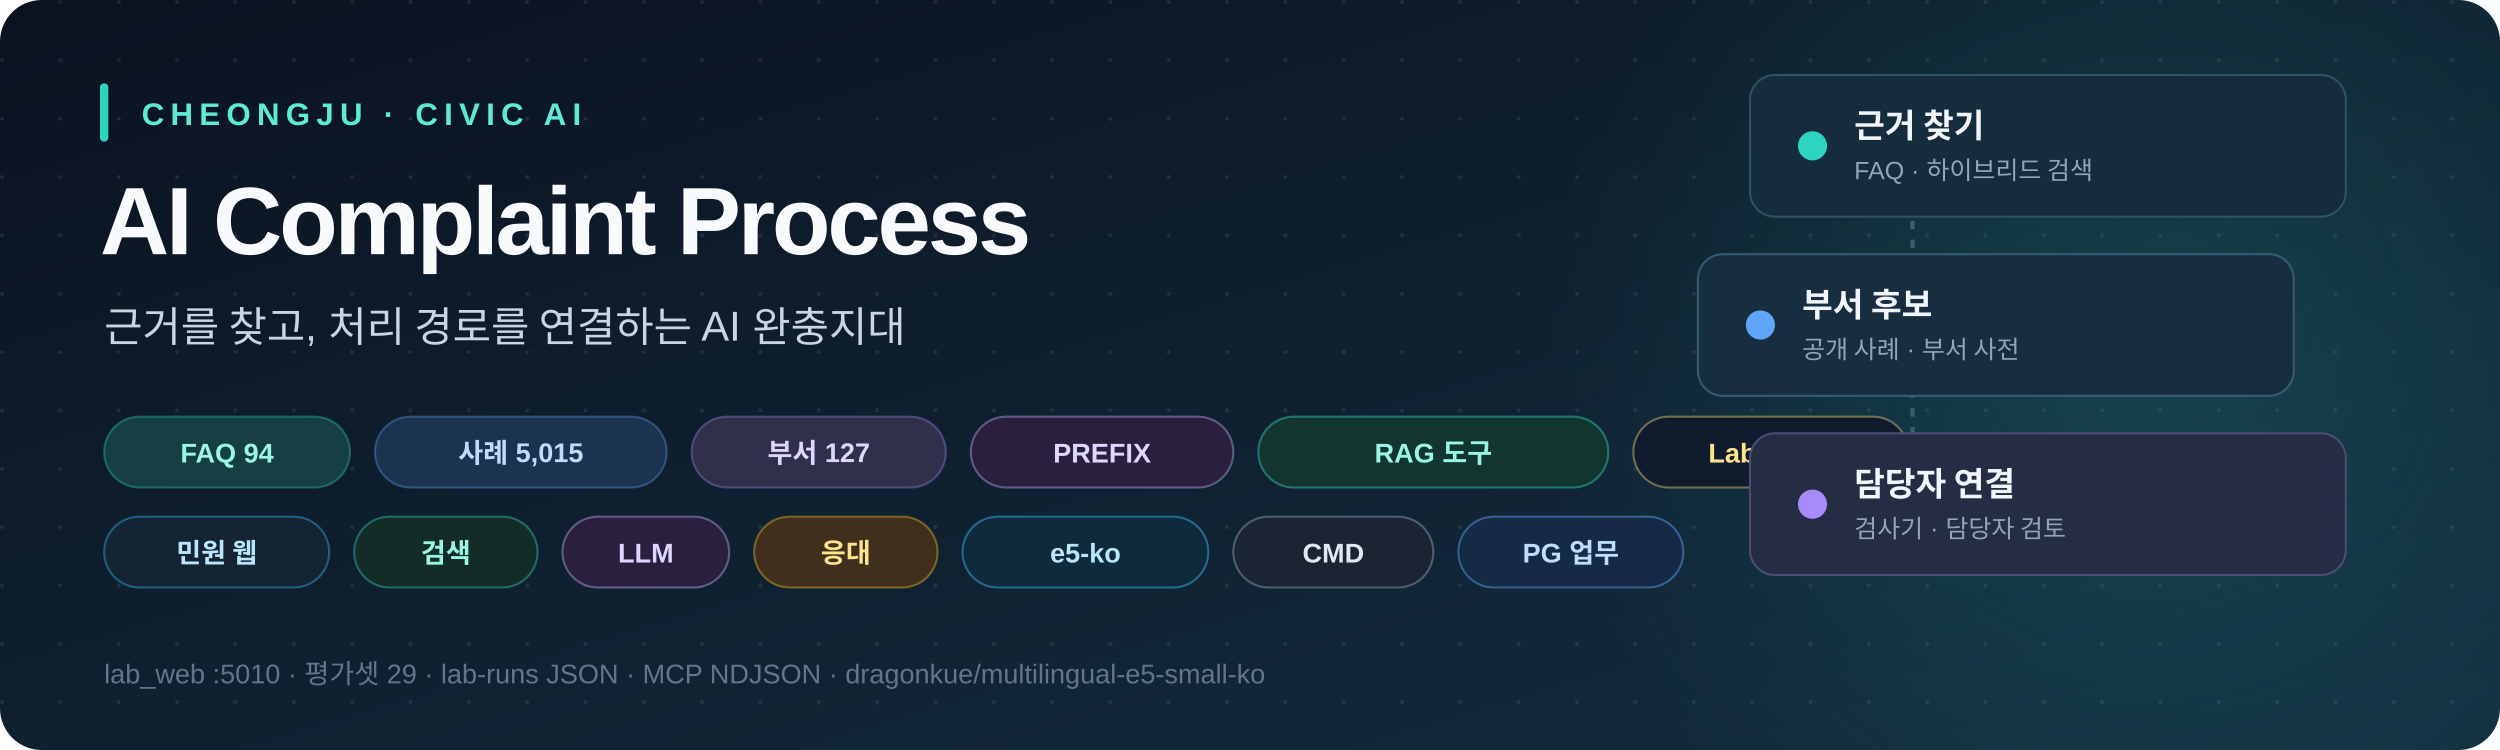
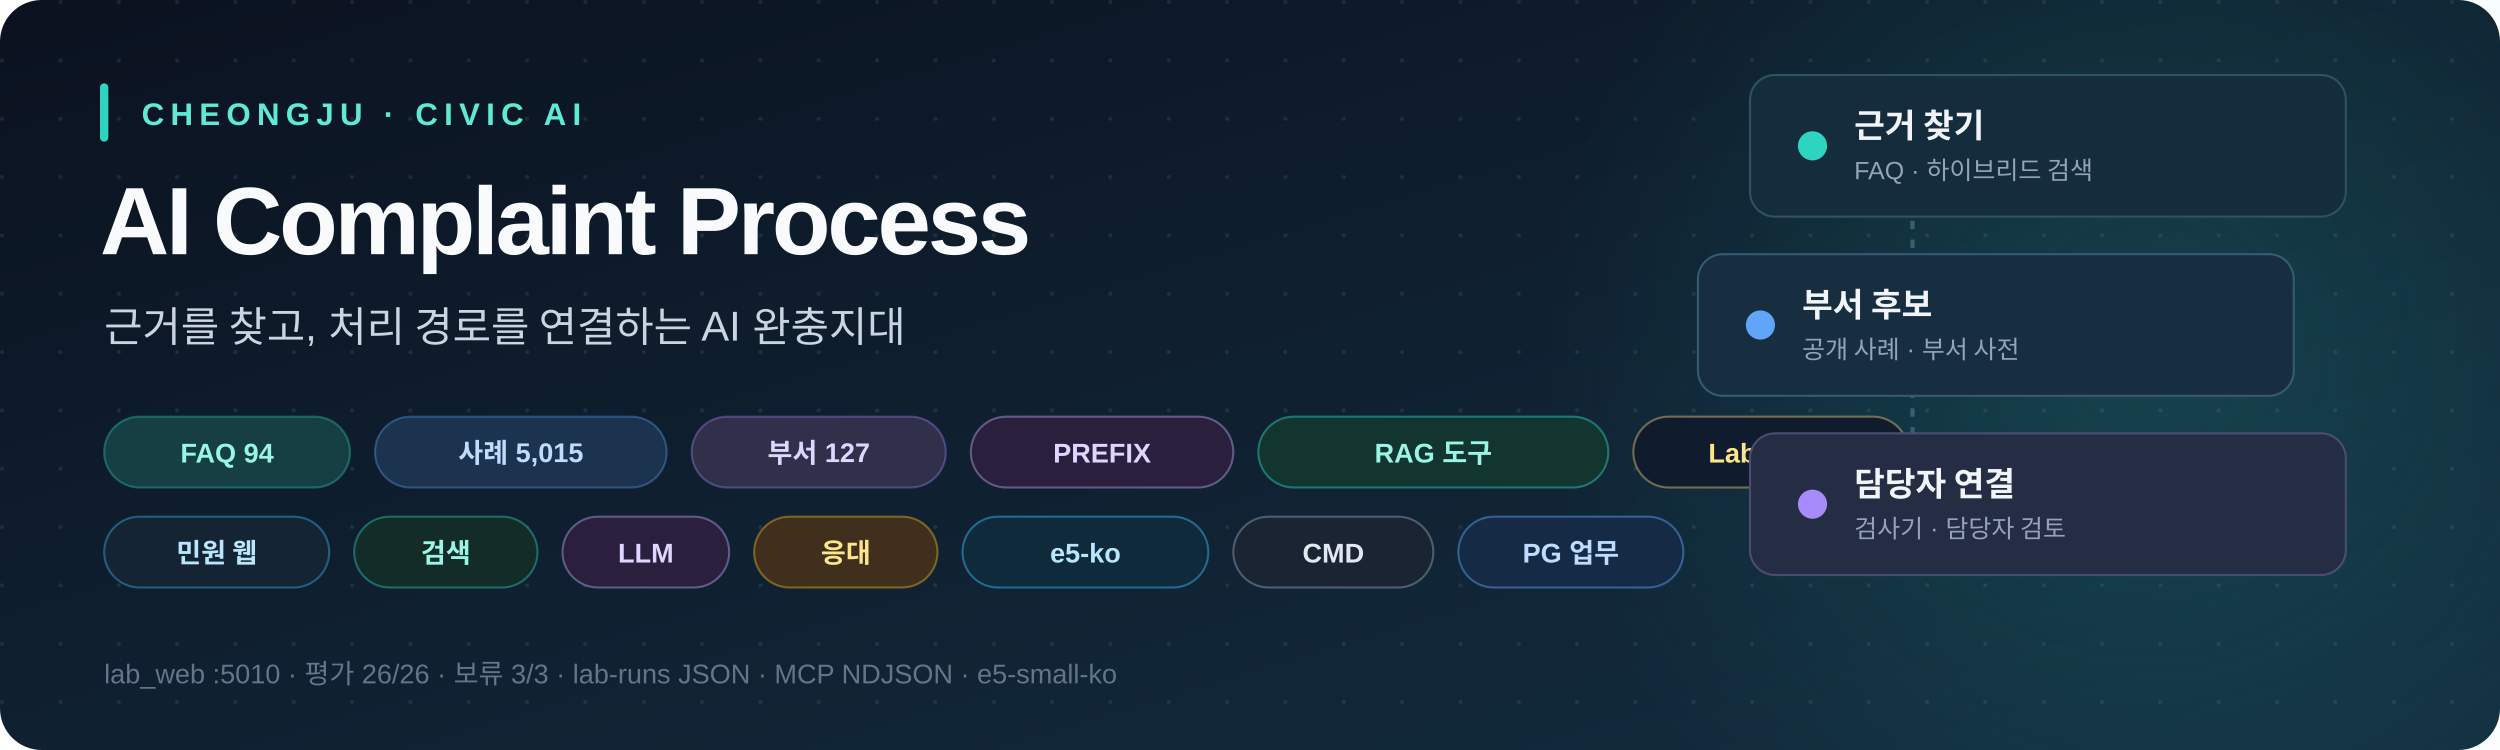
<svg xmlns="http://www.w3.org/2000/svg" width="1200" height="360" viewBox="0 0 1200 360" role="img" aria-labelledby="title description">
  <defs>
    <linearGradient id="background" x1="0" x2="1" y2="1">
      <stop stop-color="#0b1220" />
      <stop offset="1" stop-color="#132e40" />
    </linearGradient>
    <radialGradient id="glow">
      <stop stop-color="#2dd4bf" stop-opacity=".17" />
      <stop offset="1" stop-color="#2dd4bf" stop-opacity="0" />
    </radialGradient>
    <pattern id="grid" width="28" height="28" patternUnits="userSpaceOnUse">
      <circle cx="1" cy="1" r="1" fill="#94a3b8" opacity=".13" />
    </pattern>
  </defs>
  <rect width="1200" height="360" rx="20" fill="url(#background)" />
  <rect width="1200" height="360" rx="20" fill="url(#grid)" />
  <circle cx="1030" cy="170" r="290" fill="url(#glow)" />
  <rect x="48" y="40" width="4" height="28" rx="2" fill="#2dd4bf" />
  <g font-family="Arial, 'Noto Sans KR', sans-serif">
    <text x="68" y="60" fill="#5eead4" font-size="15" font-weight="700" letter-spacing="3">CHEONGJU · CIVIC AI</text>
    <text x="48" y="122" fill="#f8fafc" font-size="46" font-weight="700" letter-spacing="-1.5">AI Complaint Process</text>
    <text x="50" y="164" fill="#cbd5e1" font-size="20">근거를 찾고, 처리 경로를 연결하는 AI 완충지대</text>
    <rect x="50" y="200" width="118" height="34" rx="17" fill="#163f43" stroke="#2dd4bf" stroke-opacity=".35" />
    <text x="109" y="222" fill="#99f6e4" font-size="13" font-weight="700" text-anchor="middle">FAQ 94</text>
    <rect x="180" y="200" width="140" height="34" rx="17" fill="#1b334f" stroke="#60a5fa" stroke-opacity=".35" />
    <text x="250" y="222" fill="#bfdbfe" font-size="13" font-weight="700" text-anchor="middle">사례 5,015</text>
    <rect x="332" y="200" width="122" height="34" rx="17" fill="#30304b" stroke="#a78bfa" stroke-opacity=".35" />
    <text x="393" y="222" fill="#ddd6fe" font-size="13" font-weight="700" text-anchor="middle">부서 127</text>
    <rect x="466" y="200" width="126" height="34" rx="17" fill="#2a1f3d" stroke="#c4b5fd" stroke-opacity=".4" />
    <text x="529" y="222" fill="#ddd6fe" font-size="13" font-weight="700" text-anchor="middle">PREFIX</text>
    <rect x="604" y="200" width="168" height="34" rx="17" fill="#12352f" stroke="#2dd4bf" stroke-opacity=".45" />
    <text x="688" y="222" fill="#99f6e4" font-size="13" font-weight="700" text-anchor="middle">RAG 도구</text>
    <rect x="784" y="200" width="132" height="34" rx="17" fill="#111b2e" stroke="#e4c877" stroke-opacity=".45" />
    <text x="850" y="222" fill="#fde68a" font-size="13" font-weight="700" text-anchor="middle">Lab :5010</text>
    <rect x="50" y="248" width="108" height="34" rx="17" fill="#142433" stroke="#38bdf8" stroke-opacity=".4" />
    <text x="104" y="270" fill="#bae6fd" font-size="13" font-weight="700" text-anchor="middle">민원 웹</text>
    <rect x="170" y="248" width="88" height="34" rx="17" fill="#142c28" stroke="#2dd4bf" stroke-opacity=".4" />
    <text x="214" y="270" fill="#99f6e4" font-size="13" font-weight="700" text-anchor="middle">검색</text>
    <rect x="270" y="248" width="80" height="34" rx="17" fill="#2a1f3d" stroke="#c4b5fd" stroke-opacity=".4" />
    <text x="310" y="270" fill="#ddd6fe" font-size="13" font-weight="700" text-anchor="middle">LLM</text>
    <rect x="362" y="248" width="88" height="34" rx="17" fill="#3f2f1c" stroke="#fbbf24" stroke-opacity=".4" />
    <text x="406" y="270" fill="#fde68a" font-size="13" font-weight="700" text-anchor="middle">응대</text>
    <rect x="462" y="248" width="118" height="34" rx="17" fill="#0f2a3a" stroke="#38bdf8" stroke-opacity=".45" />
    <text x="521" y="270" fill="#bae6fd" font-size="13" font-weight="700" text-anchor="middle">e5-ko</text>
    <rect x="592" y="248" width="96" height="34" rx="17" fill="#1a2433" stroke="#94a3b8" stroke-opacity=".45" />
    <text x="640" y="270" fill="#e2e8f0" font-size="13" font-weight="700" text-anchor="middle">CMD</text>
    <rect x="700" y="248" width="108" height="34" rx="17" fill="#152a44" stroke="#60a5fa" stroke-opacity=".45" />
    <text x="754" y="270" fill="#bfdbfe" font-size="13" font-weight="700" text-anchor="middle">PG 업무</text>
    <path d="M918 88V250" stroke="#3a6070" stroke-width="2" stroke-dasharray="4 5" />
    <rect x="840" y="36" width="286" height="68" rx="12" fill="#152c3c" stroke="#2e5260" />
    <circle cx="870" cy="70" r="7" fill="#2dd4bf" />
    <text x="890" y="66" fill="#f1f5f9" font-size="16" font-weight="700">근거 찾기</text>
    <text x="890" y="86" fill="#94a3b8" font-size="12">FAQ · 하이브리드 검색</text>
    <rect x="815" y="122" width="286" height="68" rx="12" fill="#172e41" stroke="#365a71" />
    <circle cx="845" cy="156" r="7" fill="#60a5fa" />
    <text x="865" y="152" fill="#f1f5f9" font-size="16" font-weight="700">부서 후보</text>
    <text x="865" y="172" fill="#94a3b8" font-size="12">공개 사례 · 부서 사전</text>
    <rect x="840" y="208" width="286" height="68" rx="12" fill="#242d44" stroke="#4d4c70" />
    <circle cx="870" cy="242" r="7" fill="#a78bfa" />
    <text x="890" y="238" fill="#f1f5f9" font-size="16" font-weight="700">담당자 연결</text>
    <text x="890" y="258" fill="#94a3b8" font-size="12">검사기 · 담당자 검토</text>
-     <text x="50" y="328" fill="#64748b" font-size="13">lab_web :5010 · 평가셋 29 · lab-runs JSON · MCP NDJSON · dragonkue/multilingual-e5-small-ko</text>
+     <text x="50" y="328" fill="#64748b" font-size="13">lab_web :5010 · 평가 26/26 · 보류 3/3 · lab-runs JSON · MCP NDJSON · e5-small-ko</text>
  </g>
</svg>
